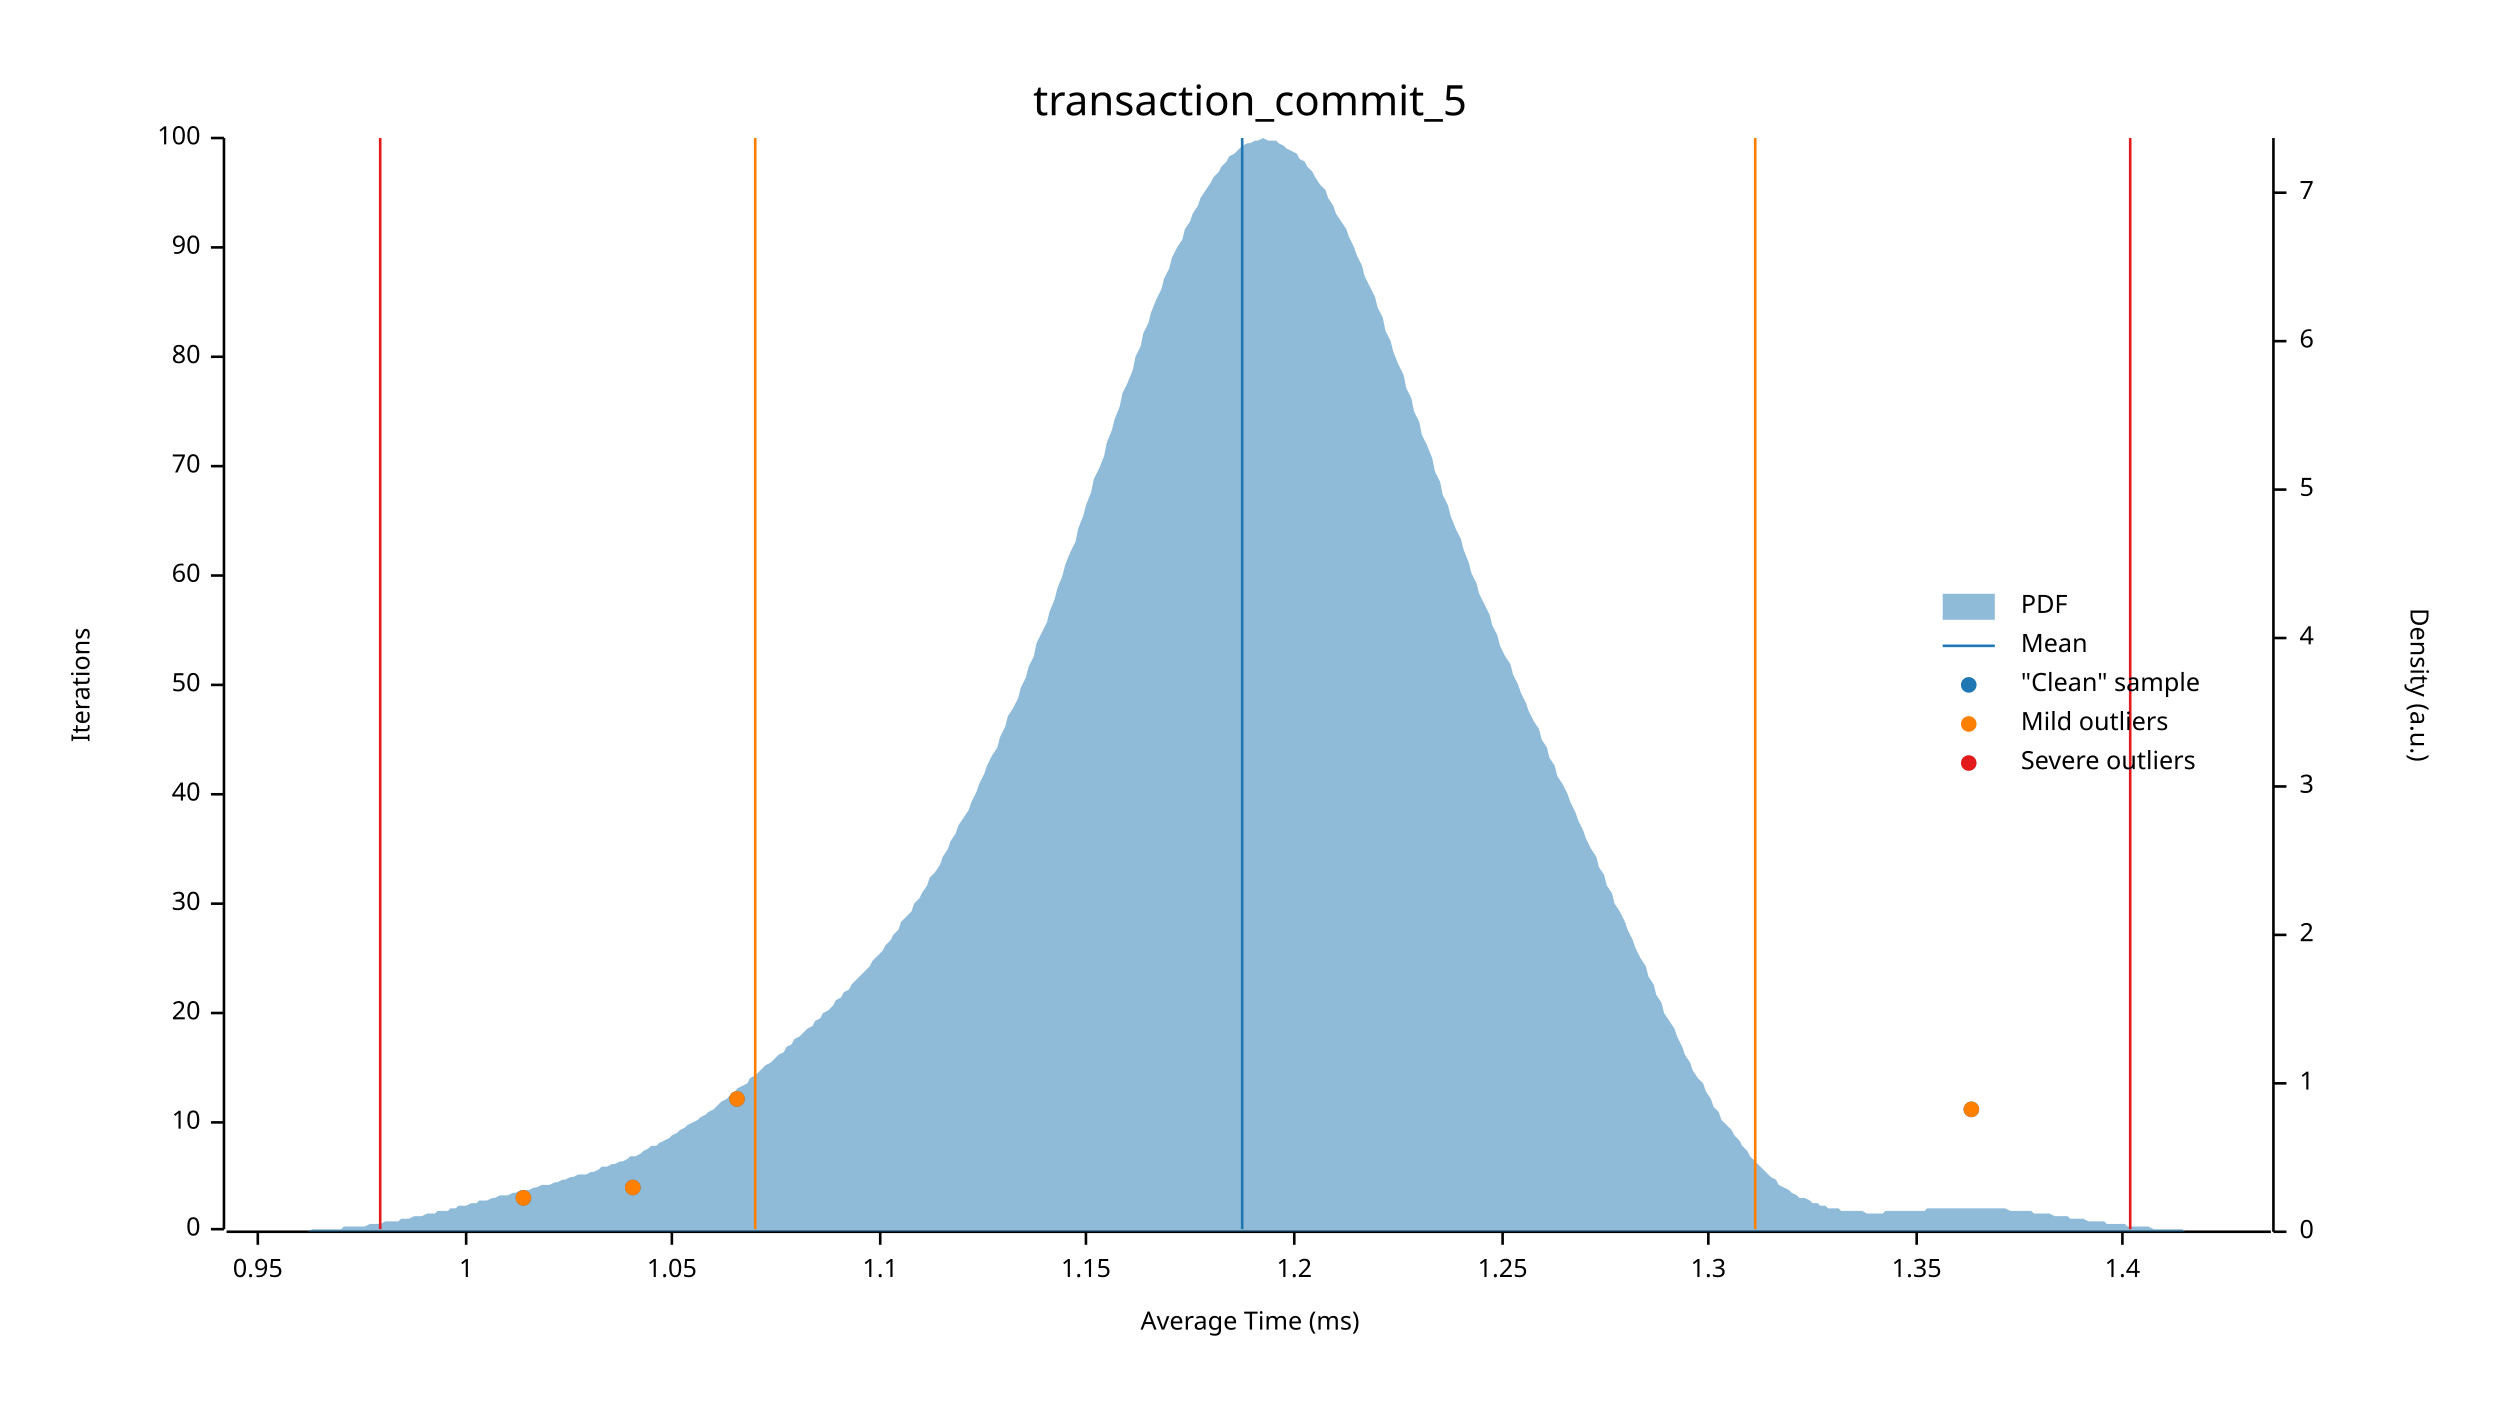
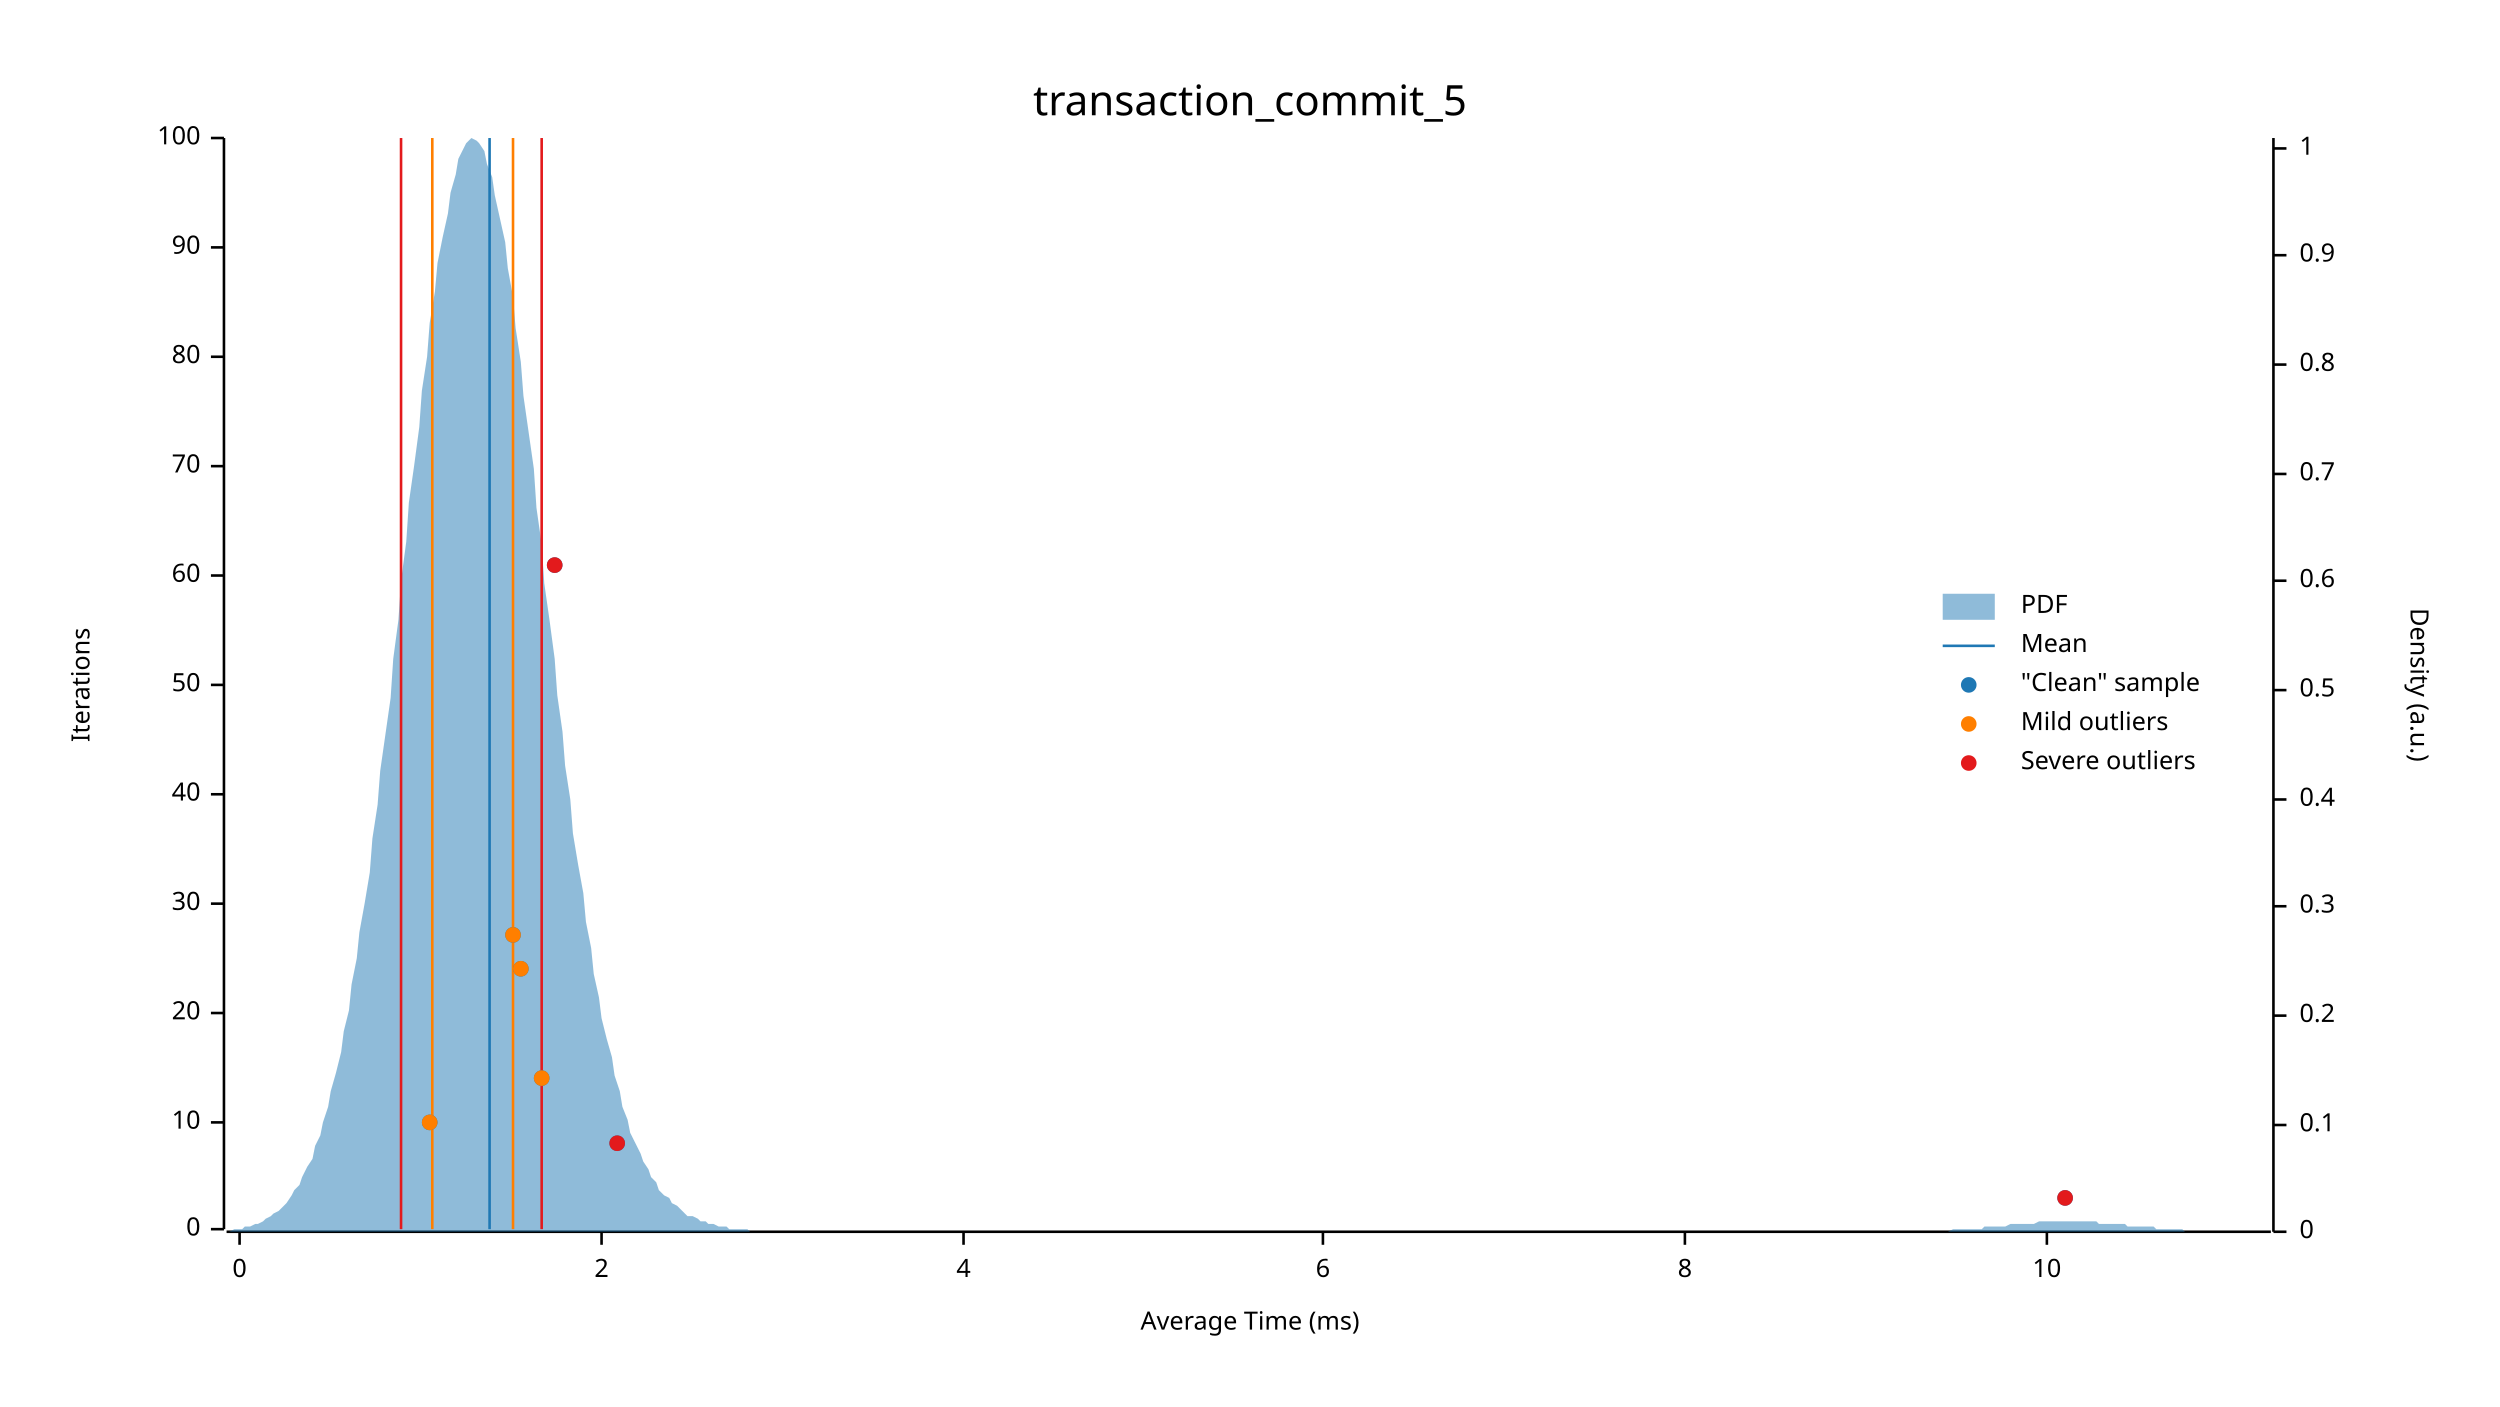
<svg xmlns="http://www.w3.org/2000/svg" width="960" height="540" viewBox="0 0 960 540">
  <text x="480" y="32" dy="0.76em" text-anchor="middle" font-family="sans-serif" font-size="16.129" opacity="1" fill="#000000">
transaction_commit_5
</text>
  <text x="27" y="263" dy="0.76em" text-anchor="middle" font-family="sans-serif" font-size="9.677" opacity="1" fill="#000000" transform="rotate(270, 27, 263)">
Iterations
</text>
  <text x="480" y="513" dy="-0.5ex" text-anchor="middle" font-family="sans-serif" font-size="9.677" opacity="1" fill="#000000">
Average Time (ms)
</text>
  <polyline fill="none" opacity="1" stroke="#000000" stroke-width="1" points="86,53 86,472 " />
  <text x="77" y="472" dy="0.5ex" text-anchor="end" font-family="sans-serif" font-size="9.677" opacity="1" fill="#000000">
0
</text>
  <polyline fill="none" opacity="1" stroke="#000000" stroke-width="1" points="81,472 86,472 " />
  <text x="77" y="431" dy="0.5ex" text-anchor="end" font-family="sans-serif" font-size="9.677" opacity="1" fill="#000000">
10
</text>
  <polyline fill="none" opacity="1" stroke="#000000" stroke-width="1" points="81,431 86,431 " />
  <text x="77" y="389" dy="0.5ex" text-anchor="end" font-family="sans-serif" font-size="9.677" opacity="1" fill="#000000">
20
</text>
  <polyline fill="none" opacity="1" stroke="#000000" stroke-width="1" points="81,389 86,389 " />
  <text x="77" y="347" dy="0.5ex" text-anchor="end" font-family="sans-serif" font-size="9.677" opacity="1" fill="#000000">
30
</text>
  <polyline fill="none" opacity="1" stroke="#000000" stroke-width="1" points="81,347 86,347 " />
  <text x="77" y="305" dy="0.5ex" text-anchor="end" font-family="sans-serif" font-size="9.677" opacity="1" fill="#000000">
40
</text>
  <polyline fill="none" opacity="1" stroke="#000000" stroke-width="1" points="81,305 86,305 " />
  <text x="77" y="263" dy="0.5ex" text-anchor="end" font-family="sans-serif" font-size="9.677" opacity="1" fill="#000000">
50
</text>
  <polyline fill="none" opacity="1" stroke="#000000" stroke-width="1" points="81,263 86,263 " />
  <text x="77" y="221" dy="0.5ex" text-anchor="end" font-family="sans-serif" font-size="9.677" opacity="1" fill="#000000">
60
</text>
  <polyline fill="none" opacity="1" stroke="#000000" stroke-width="1" points="81,221 86,221 " />
  <text x="77" y="179" dy="0.5ex" text-anchor="end" font-family="sans-serif" font-size="9.677" opacity="1" fill="#000000">
70
</text>
  <polyline fill="none" opacity="1" stroke="#000000" stroke-width="1" points="81,179 86,179 " />
  <text x="77" y="137" dy="0.5ex" text-anchor="end" font-family="sans-serif" font-size="9.677" opacity="1" fill="#000000">
80
</text>
  <polyline fill="none" opacity="1" stroke="#000000" stroke-width="1" points="81,137 86,137 " />
  <text x="77" y="95" dy="0.5ex" text-anchor="end" font-family="sans-serif" font-size="9.677" opacity="1" fill="#000000">
90
</text>
  <polyline fill="none" opacity="1" stroke="#000000" stroke-width="1" points="81,95 86,95 " />
  <text x="77" y="53" dy="0.5ex" text-anchor="end" font-family="sans-serif" font-size="9.677" opacity="1" fill="#000000">
100
</text>
  <polyline fill="none" opacity="1" stroke="#000000" stroke-width="1" points="81,53 86,53 " />
  <polyline fill="none" opacity="1" stroke="#000000" stroke-width="1" points="87,473 872,473 " />
-   <text x="99" y="483" dy="0.76em" text-anchor="middle" font-family="sans-serif" font-size="9.677" opacity="1" fill="#000000">
- 0.95
+   <text x="92" y="483" dy="0.76em" text-anchor="middle" font-family="sans-serif" font-size="9.677" opacity="1" fill="#000000">
+ 0
</text>
-   <polyline fill="none" opacity="1" stroke="#000000" stroke-width="1" points="99,473 99,478 " />
-   <text x="179" y="483" dy="0.76em" text-anchor="middle" font-family="sans-serif" font-size="9.677" opacity="1" fill="#000000">
- 1
+   <polyline fill="none" opacity="1" stroke="#000000" stroke-width="1" points="92,473 92,478 " />
+   <text x="231" y="483" dy="0.76em" text-anchor="middle" font-family="sans-serif" font-size="9.677" opacity="1" fill="#000000">
+ 2
</text>
-   <polyline fill="none" opacity="1" stroke="#000000" stroke-width="1" points="179,473 179,478 " />
-   <text x="258" y="483" dy="0.76em" text-anchor="middle" font-family="sans-serif" font-size="9.677" opacity="1" fill="#000000">
- 1.05
+   <polyline fill="none" opacity="1" stroke="#000000" stroke-width="1" points="231,473 231,478 " />
+   <text x="370" y="483" dy="0.76em" text-anchor="middle" font-family="sans-serif" font-size="9.677" opacity="1" fill="#000000">
+ 4
</text>
-   <polyline fill="none" opacity="1" stroke="#000000" stroke-width="1" points="258,473 258,478 " />
-   <text x="338" y="483" dy="0.76em" text-anchor="middle" font-family="sans-serif" font-size="9.677" opacity="1" fill="#000000">
- 1.1
+   <polyline fill="none" opacity="1" stroke="#000000" stroke-width="1" points="370,473 370,478 " />
+   <text x="508" y="483" dy="0.76em" text-anchor="middle" font-family="sans-serif" font-size="9.677" opacity="1" fill="#000000">
+ 6
</text>
-   <polyline fill="none" opacity="1" stroke="#000000" stroke-width="1" points="338,473 338,478 " />
-   <text x="417" y="483" dy="0.76em" text-anchor="middle" font-family="sans-serif" font-size="9.677" opacity="1" fill="#000000">
- 1.15
+   <polyline fill="none" opacity="1" stroke="#000000" stroke-width="1" points="508,473 508,478 " />
+   <text x="647" y="483" dy="0.76em" text-anchor="middle" font-family="sans-serif" font-size="9.677" opacity="1" fill="#000000">
+ 8
</text>
-   <polyline fill="none" opacity="1" stroke="#000000" stroke-width="1" points="417,473 417,478 " />
-   <text x="497" y="483" dy="0.76em" text-anchor="middle" font-family="sans-serif" font-size="9.677" opacity="1" fill="#000000">
- 1.2
+   <polyline fill="none" opacity="1" stroke="#000000" stroke-width="1" points="647,473 647,478 " />
+   <text x="786" y="483" dy="0.76em" text-anchor="middle" font-family="sans-serif" font-size="9.677" opacity="1" fill="#000000">
+ 10
</text>
-   <polyline fill="none" opacity="1" stroke="#000000" stroke-width="1" points="497,473 497,478 " />
-   <text x="577" y="483" dy="0.76em" text-anchor="middle" font-family="sans-serif" font-size="9.677" opacity="1" fill="#000000">
- 1.25
- </text>
-   <polyline fill="none" opacity="1" stroke="#000000" stroke-width="1" points="577,473 577,478 " />
-   <text x="656" y="483" dy="0.76em" text-anchor="middle" font-family="sans-serif" font-size="9.677" opacity="1" fill="#000000">
- 1.3
- </text>
-   <polyline fill="none" opacity="1" stroke="#000000" stroke-width="1" points="656,473 656,478 " />
-   <text x="736" y="483" dy="0.76em" text-anchor="middle" font-family="sans-serif" font-size="9.677" opacity="1" fill="#000000">
- 1.35
- </text>
-   <polyline fill="none" opacity="1" stroke="#000000" stroke-width="1" points="736,473 736,478 " />
-   <text x="815" y="483" dy="0.76em" text-anchor="middle" font-family="sans-serif" font-size="9.677" opacity="1" fill="#000000">
- 1.4
- </text>
-   <polyline fill="none" opacity="1" stroke="#000000" stroke-width="1" points="815,473 815,478 " />
+   <polyline fill="none" opacity="1" stroke="#000000" stroke-width="1" points="786,473 786,478 " />
  <text x="933" y="263" dy="0.76em" text-anchor="middle" font-family="sans-serif" font-size="9.677" opacity="1" fill="#000000" transform="rotate(90, 933, 263)">
Density (a.u.)
</text>
  <polyline fill="none" opacity="1" stroke="#000000" stroke-width="1" points="873,53 873,473 " />
  <text x="883" y="473" dy="0.5ex" text-anchor="start" font-family="sans-serif" font-size="9.677" opacity="1" fill="#000000">
0
</text>
  <polyline fill="none" opacity="1" stroke="#000000" stroke-width="1" points="873,473 878,473 " />
-   <text x="883" y="416" dy="0.5ex" text-anchor="start" font-family="sans-serif" font-size="9.677" opacity="1" fill="#000000">
+   <text x="883" y="432" dy="0.5ex" text-anchor="start" font-family="sans-serif" font-size="9.677" opacity="1" fill="#000000">
+ 0.1
+ </text>
+   <polyline fill="none" opacity="1" stroke="#000000" stroke-width="1" points="873,432 878,432 " />
+   <text x="883" y="390" dy="0.5ex" text-anchor="start" font-family="sans-serif" font-size="9.677" opacity="1" fill="#000000">
+ 0.2
+ </text>
+   <polyline fill="none" opacity="1" stroke="#000000" stroke-width="1" points="873,390 878,390 " />
+   <text x="883" y="348" dy="0.5ex" text-anchor="start" font-family="sans-serif" font-size="9.677" opacity="1" fill="#000000">
+ 0.3
+ </text>
+   <polyline fill="none" opacity="1" stroke="#000000" stroke-width="1" points="873,348 878,348 " />
+   <text x="883" y="307" dy="0.5ex" text-anchor="start" font-family="sans-serif" font-size="9.677" opacity="1" fill="#000000">
+ 0.4
+ </text>
+   <polyline fill="none" opacity="1" stroke="#000000" stroke-width="1" points="873,307 878,307 " />
+   <text x="883" y="265" dy="0.5ex" text-anchor="start" font-family="sans-serif" font-size="9.677" opacity="1" fill="#000000">
+ 0.5
+ </text>
+   <polyline fill="none" opacity="1" stroke="#000000" stroke-width="1" points="873,265 878,265 " />
+   <text x="883" y="223" dy="0.5ex" text-anchor="start" font-family="sans-serif" font-size="9.677" opacity="1" fill="#000000">
+ 0.6
+ </text>
+   <polyline fill="none" opacity="1" stroke="#000000" stroke-width="1" points="873,223 878,223 " />
+   <text x="883" y="182" dy="0.5ex" text-anchor="start" font-family="sans-serif" font-size="9.677" opacity="1" fill="#000000">
+ 0.7
+ </text>
+   <polyline fill="none" opacity="1" stroke="#000000" stroke-width="1" points="873,182 878,182 " />
+   <text x="883" y="140" dy="0.5ex" text-anchor="start" font-family="sans-serif" font-size="9.677" opacity="1" fill="#000000">
+ 0.8
+ </text>
+   <polyline fill="none" opacity="1" stroke="#000000" stroke-width="1" points="873,140 878,140 " />
+   <text x="883" y="98" dy="0.5ex" text-anchor="start" font-family="sans-serif" font-size="9.677" opacity="1" fill="#000000">
+ 0.9
+ </text>
+   <polyline fill="none" opacity="1" stroke="#000000" stroke-width="1" points="873,98 878,98 " />
+   <text x="883" y="57" dy="0.5ex" text-anchor="start" font-family="sans-serif" font-size="9.677" opacity="1" fill="#000000">
1
</text>
-   <polyline fill="none" opacity="1" stroke="#000000" stroke-width="1" points="873,416 878,416 " />
-   <text x="883" y="359" dy="0.5ex" text-anchor="start" font-family="sans-serif" font-size="9.677" opacity="1" fill="#000000">
- 2
- </text>
-   <polyline fill="none" opacity="1" stroke="#000000" stroke-width="1" points="873,359 878,359 " />
-   <text x="883" y="302" dy="0.5ex" text-anchor="start" font-family="sans-serif" font-size="9.677" opacity="1" fill="#000000">
- 3
- </text>
-   <polyline fill="none" opacity="1" stroke="#000000" stroke-width="1" points="873,302 878,302 " />
-   <text x="883" y="245" dy="0.5ex" text-anchor="start" font-family="sans-serif" font-size="9.677" opacity="1" fill="#000000">
- 4
- </text>
-   <polyline fill="none" opacity="1" stroke="#000000" stroke-width="1" points="873,245 878,245 " />
-   <text x="883" y="188" dy="0.5ex" text-anchor="start" font-family="sans-serif" font-size="9.677" opacity="1" fill="#000000">
- 5
- </text>
-   <polyline fill="none" opacity="1" stroke="#000000" stroke-width="1" points="873,188 878,188 " />
-   <text x="883" y="131" dy="0.5ex" text-anchor="start" font-family="sans-serif" font-size="9.677" opacity="1" fill="#000000">
- 6
- </text>
-   <polyline fill="none" opacity="1" stroke="#000000" stroke-width="1" points="873,131 878,131 " />
-   <text x="883" y="74" dy="0.5ex" text-anchor="start" font-family="sans-serif" font-size="9.677" opacity="1" fill="#000000">
- 7
- </text>
-   <polyline fill="none" opacity="1" stroke="#000000" stroke-width="1" points="873,74 878,74 " />
-   <polygon opacity="0.5" fill="#1F78B4" points="87,473 88,473 90,473 91,473 93,473 94,473 96,473 98,473 99,473 101,473 102,473 104,473 105,473 107,473 109,473 110,473 112,473 113,473 115,473 116,473 118,473 120,472 121,472 123,472 124,472 126,472 127,472 129,472 131,472 132,471 134,471 135,471 137,471 138,471 140,471 142,470 143,470 145,470 146,470 148,469 150,469 151,469 153,469 154,468 156,468 157,468 159,467 161,467 162,467 164,466 165,466 167,466 168,465 170,465 172,465 173,464 175,464 176,463 178,463 179,463 181,462 183,462 184,461 186,461 187,461 189,460 190,460 192,459 194,459 195,459 197,458 198,458 200,457 201,457 203,457 205,456 206,456 208,455 209,455 211,455 213,454 214,454 216,453 217,453 219,452 220,452 222,451 224,451 225,451 227,450 228,450 230,449 231,448 233,448 235,447 236,447 238,446 239,446 241,445 242,444 244,444 246,443 247,442 249,441 250,440 252,440 253,439 255,438 257,437 258,436 260,435 261,434 263,433 264,432 266,431 268,430 269,429 271,428 272,427 274,426 276,424 277,423 279,422 280,421 282,420 283,418 285,417 287,416 288,414 290,413 291,412 293,410 294,409 296,408 298,406 299,405 301,404 302,402 304,401 305,399 307,398 309,396 310,395 312,394 313,392 315,391 316,389 318,388 320,386 321,384 323,383 324,381 326,380 327,378 329,376 331,374 332,373 334,371 335,369 337,367 339,365 340,363 342,361 343,359 345,357 346,354 348,352 350,350 351,347 353,345 354,343 356,340 357,337 359,335 361,332 362,329 364,326 365,323 367,320 368,317 370,314 372,311 373,308 375,304 376,301 378,297 379,294 381,290 383,287 384,283 386,279 387,275 389,272 391,268 392,264 394,260 395,256 397,252 398,247 400,243 402,239 403,235 405,230 406,226 408,221 409,217 411,212 413,208 414,203 416,198 417,194 419,189 420,184 422,180 424,175 425,170 427,165 428,161 430,156 431,151 433,147 435,142 436,137 438,133 439,128 441,124 442,120 444,115 446,111 447,107 449,103 450,99 452,95 454,92 455,88 457,85 458,82 460,79 461,76 463,73 465,70 466,68 468,66 469,64 471,62 472,60 474,59 476,57 477,56 479,55 480,55 482,54 483,54 485,53 487,54 488,54 490,54 491,55 493,56 494,57 496,58 498,59 499,61 501,62 502,64 504,66 505,68 507,71 509,73 510,76 512,79 513,82 515,85 517,88 518,91 520,95 521,98 523,102 524,106 526,110 528,114 529,118 531,122 532,127 534,131 535,135 537,140 539,144 540,149 542,153 543,158 545,162 546,167 548,171 550,176 551,181 553,185 554,190 556,194 557,198 559,203 561,207 562,211 564,216 565,220 567,224 568,228 570,232 572,236 573,240 575,244 576,248 578,252 580,255 581,259 583,263 584,266 586,270 587,273 589,277 591,280 592,284 594,287 595,291 597,294 598,298 600,301 602,305 603,308 605,312 606,315 608,319 609,322 611,326 613,329 614,333 616,336 617,340 619,343 620,347 622,350 624,354 625,357 627,361 628,364 630,368 632,371 633,375 635,378 636,382 638,385 639,389 641,392 643,395 644,398 646,402 647,405 649,408 650,411 652,414 654,416 655,419 657,422 658,425 660,427 661,430 663,432 665,434 666,436 668,438 669,440 671,442 672,444 674,446 676,448 677,449 679,451 680,452 682,453 683,455 685,456 687,457 688,458 690,459 691,460 693,460 695,461 696,462 698,462 699,463 701,463 702,464 704,464 706,464 707,465 709,465 710,465 712,465 713,465 715,465 717,466 718,466 720,466 721,466 723,466 724,465 726,465 728,465 729,465 731,465 732,465 734,465 735,465 737,465 739,465 740,464 742,464 743,464 745,464 746,464 748,464 750,464 751,464 753,464 754,464 756,464 758,464 759,464 761,464 762,464 764,464 765,464 767,464 769,464 770,464 772,465 773,465 775,465 776,465 778,465 780,465 781,466 783,466 784,466 786,466 787,466 789,467 791,467 792,467 794,467 795,468 797,468 798,468 800,468 802,469 803,469 805,469 806,469 808,469 809,470 811,470 813,470 814,470 816,470 817,471 819,471 821,471 822,471 824,471 825,471 827,472 828,472 830,472 832,472 833,472 835,472 836,472 838,472 839,473 841,473 843,473 844,473 846,473 847,473 849,473 850,473 852,473 854,473 855,473 857,473 858,473 860,473 861,473 863,473 865,473 866,473 868,473 869,473 871,473 873,473 873,473 87,473 " />
-   <polyline fill="none" opacity="1" stroke="#1F78B4" stroke-width="1" points="477,472 477,53 " />
-   <polyline fill="none" opacity="1" stroke="#FF7F00" stroke-width="1" points="290,472 290,53 " />
-   <polyline fill="none" opacity="1" stroke="#FF7F00" stroke-width="1" points="674,472 674,53 " />
-   <polyline fill="none" opacity="1" stroke="#E31A1C" stroke-width="1" points="146,472 146,53 " />
-   <polyline fill="none" opacity="1" stroke="#E31A1C" stroke-width="1" points="818,472 818,53 " />
-   <circle cx="201" cy="460" r="3" opacity="1" fill="#1F78B4" stroke="none" stroke-width="1" />
-   <circle cx="243" cy="456" r="3" opacity="1" fill="#1F78B4" stroke="none" stroke-width="1" />
-   <circle cx="757" cy="426" r="3" opacity="1" fill="#1F78B4" stroke="none" stroke-width="1" />
-   <circle cx="283" cy="422" r="3" opacity="1" fill="#1F78B4" stroke="none" stroke-width="1" />
-   <circle cx="201" cy="460" r="3" opacity="1" fill="#FF7F00" stroke="none" stroke-width="1" />
-   <circle cx="243" cy="456" r="3" opacity="1" fill="#FF7F00" stroke="none" stroke-width="1" />
-   <circle cx="757" cy="426" r="3" opacity="1" fill="#FF7F00" stroke="none" stroke-width="1" />
-   <circle cx="283" cy="422" r="3" opacity="1" fill="#FF7F00" stroke="none" stroke-width="1" />
+   <polyline fill="none" opacity="1" stroke="#000000" stroke-width="1" points="873,57 878,57 " />
+   <polygon opacity="0.5" fill="#1F78B4" points="87,473 88,473 90,472 91,472 93,472 94,471 96,471 98,470 99,470 101,469 102,468 104,467 105,466 107,465 109,463 110,462 112,459 113,457 115,455 116,452 118,448 120,445 121,440 123,436 124,431 126,425 127,419 129,412 131,404 132,396 134,388 135,378 137,368 138,358 140,347 142,335 143,322 145,309 146,296 148,282 150,268 151,253 153,238 154,223 156,208 157,193 159,179 161,164 162,150 164,137 165,124 167,112 168,101 170,91 172,82 173,74 175,67 176,61 178,57 179,55 181,53 183,54 184,55 186,58 187,63 189,68 190,75 192,84 194,93 195,103 197,114 198,126 200,139 201,152 203,166 205,180 206,195 208,209 209,224 211,238 213,253 214,267 216,281 217,294 219,307 220,320 222,332 224,343 225,354 227,364 228,374 230,383 231,391 233,399 235,406 236,413 238,419 239,425 241,430 242,435 244,439 246,443 247,446 249,449 250,452 252,454 253,457 255,459 257,460 258,462 260,463 261,464 263,466 264,467 266,467 268,468 269,469 271,469 272,470 274,470 276,471 277,471 279,471 280,472 282,472 283,472 285,472 287,472 288,473 290,473 291,473 293,473 294,473 296,473 298,473 299,473 301,473 302,473 304,473 305,473 307,473 309,473 310,473 312,473 313,473 315,473 316,473 318,473 320,473 321,473 323,473 324,473 326,473 327,473 329,473 331,473 332,473 334,473 335,473 337,473 339,473 340,473 342,473 343,473 345,473 346,473 348,473 350,473 351,473 353,473 354,473 356,473 357,473 359,473 361,473 362,473 364,473 365,473 367,473 368,473 370,473 372,473 373,473 375,473 376,473 378,473 379,473 381,473 383,473 384,473 386,473 387,473 389,473 391,473 392,473 394,473 395,473 397,473 398,473 400,473 402,473 403,473 405,473 406,473 408,473 409,473 411,473 413,473 414,473 416,473 417,473 419,473 420,473 422,473 424,473 425,473 427,473 428,473 430,473 431,473 433,473 435,473 436,473 438,473 439,473 441,473 442,473 444,473 446,473 447,473 449,473 450,473 452,473 454,473 455,473 457,473 458,473 460,473 461,473 463,473 465,473 466,473 468,473 469,473 471,473 472,473 474,473 476,473 477,473 479,473 480,473 482,473 483,473 485,473 487,473 488,473 490,473 491,473 493,473 494,473 496,473 498,473 499,473 501,473 502,473 504,473 505,473 507,473 509,473 510,473 512,473 513,473 515,473 517,473 518,473 520,473 521,473 523,473 524,473 526,473 528,473 529,473 531,473 532,473 534,473 535,473 537,473 539,473 540,473 542,473 543,473 545,473 546,473 548,473 550,473 551,473 553,473 554,473 556,473 557,473 559,473 561,473 562,473 564,473 565,473 567,473 568,473 570,473 572,473 573,473 575,473 576,473 578,473 580,473 581,473 583,473 584,473 586,473 587,473 589,473 591,473 592,473 594,473 595,473 597,473 598,473 600,473 602,473 603,473 605,473 606,473 608,473 609,473 611,473 613,473 614,473 616,473 617,473 619,473 620,473 622,473 624,473 625,473 627,473 628,473 630,473 632,473 633,473 635,473 636,473 638,473 639,473 641,473 643,473 644,473 646,473 647,473 649,473 650,473 652,473 654,473 655,473 657,473 658,473 660,473 661,473 663,473 665,473 666,473 668,473 669,473 671,473 672,473 674,473 676,473 677,473 679,473 680,473 682,473 683,473 685,473 687,473 688,473 690,473 691,473 693,473 695,473 696,473 698,473 699,473 701,473 702,473 704,473 706,473 707,473 709,473 710,473 712,473 713,473 715,473 717,473 718,473 720,473 721,473 723,473 724,473 726,473 728,473 729,473 731,473 732,473 734,473 735,473 737,473 739,473 740,473 742,473 743,473 745,473 746,473 748,473 750,472 751,472 753,472 754,472 756,472 758,472 759,472 761,472 762,471 764,471 765,471 767,471 769,471 770,471 772,470 773,470 775,470 776,470 778,470 780,470 781,470 783,469 784,469 786,469 787,469 789,469 791,469 792,469 794,469 795,469 797,469 798,469 800,469 802,469 803,469 805,469 806,470 808,470 809,470 811,470 813,470 814,470 816,470 817,471 819,471 821,471 822,471 824,471 825,471 827,471 828,472 830,472 832,472 833,472 835,472 836,472 838,472 839,473 841,473 843,473 844,473 846,473 847,473 849,473 850,473 852,473 854,473 855,473 857,473 858,473 860,473 861,473 863,473 865,473 866,473 868,473 869,473 871,473 873,473 873,473 87,473 " />
+   <polyline fill="none" opacity="1" stroke="#1F78B4" stroke-width="1" points="188,472 188,53 " />
+   <polyline fill="none" opacity="1" stroke="#FF7F00" stroke-width="1" points="166,472 166,53 " />
+   <polyline fill="none" opacity="1" stroke="#FF7F00" stroke-width="1" points="197,472 197,53 " />
+   <polyline fill="none" opacity="1" stroke="#E31A1C" stroke-width="1" points="154,472 154,53 " />
+   <polyline fill="none" opacity="1" stroke="#E31A1C" stroke-width="1" points="208,472 208,53 " />
+   <circle cx="793" cy="460" r="3" opacity="1" fill="#1F78B4" stroke="none" stroke-width="1" />
+   <circle cx="237" cy="439" r="3" opacity="1" fill="#1F78B4" stroke="none" stroke-width="1" />
+   <circle cx="165" cy="431" r="3" opacity="1" fill="#1F78B4" stroke="none" stroke-width="1" />
+   <circle cx="208" cy="414" r="3" opacity="1" fill="#1F78B4" stroke="none" stroke-width="1" />
+   <circle cx="200" cy="372" r="3" opacity="1" fill="#1F78B4" stroke="none" stroke-width="1" />
+   <circle cx="197" cy="359" r="3" opacity="1" fill="#1F78B4" stroke="none" stroke-width="1" />
+   <circle cx="213" cy="217" r="3" opacity="1" fill="#1F78B4" stroke="none" stroke-width="1" />
+   <circle cx="165" cy="431" r="3" opacity="1" fill="#FF7F00" stroke="none" stroke-width="1" />
+   <circle cx="208" cy="414" r="3" opacity="1" fill="#FF7F00" stroke="none" stroke-width="1" />
+   <circle cx="200" cy="372" r="3" opacity="1" fill="#FF7F00" stroke="none" stroke-width="1" />
+   <circle cx="197" cy="359" r="3" opacity="1" fill="#FF7F00" stroke="none" stroke-width="1" />
+   <circle cx="793" cy="460" r="3" opacity="1" fill="#E31A1C" stroke="none" stroke-width="1" />
+   <circle cx="237" cy="439" r="3" opacity="1" fill="#E31A1C" stroke="none" stroke-width="1" />
+   <circle cx="213" cy="217" r="3" opacity="1" fill="#E31A1C" stroke="none" stroke-width="1" />
  <text x="776" y="228" dy="0.76em" text-anchor="start" font-family="sans-serif" font-size="9.677" opacity="1" fill="#000000">
PDF
</text>
  <text x="776" y="243" dy="0.76em" text-anchor="start" font-family="sans-serif" font-size="9.677" opacity="1" fill="#000000">
Mean
</text>
  <text x="776" y="258" dy="0.76em" text-anchor="start" font-family="sans-serif" font-size="9.677" opacity="1" fill="#000000">
"Clean" sample
</text>
  <text x="776" y="273" dy="0.76em" text-anchor="start" font-family="sans-serif" font-size="9.677" opacity="1" fill="#000000">
Mild outliers
</text>
  <text x="776" y="288" dy="0.76em" text-anchor="start" font-family="sans-serif" font-size="9.677" opacity="1" fill="#000000">
Severe outliers
</text>
  <rect x="746" y="228" width="20" height="10" opacity="0.5" fill="#1F78B4" stroke="none" />
  <polyline fill="none" opacity="1" stroke="#1F78B4" stroke-width="1" points="746,248 766,248 " />
  <circle cx="756" cy="263" r="3" opacity="1" fill="#1F78B4" stroke="none" stroke-width="1" />
  <circle cx="756" cy="278" r="3" opacity="1" fill="#FF7F00" stroke="none" stroke-width="1" />
  <circle cx="756" cy="293" r="3" opacity="1" fill="#E31A1C" stroke="none" stroke-width="1" />
</svg>
